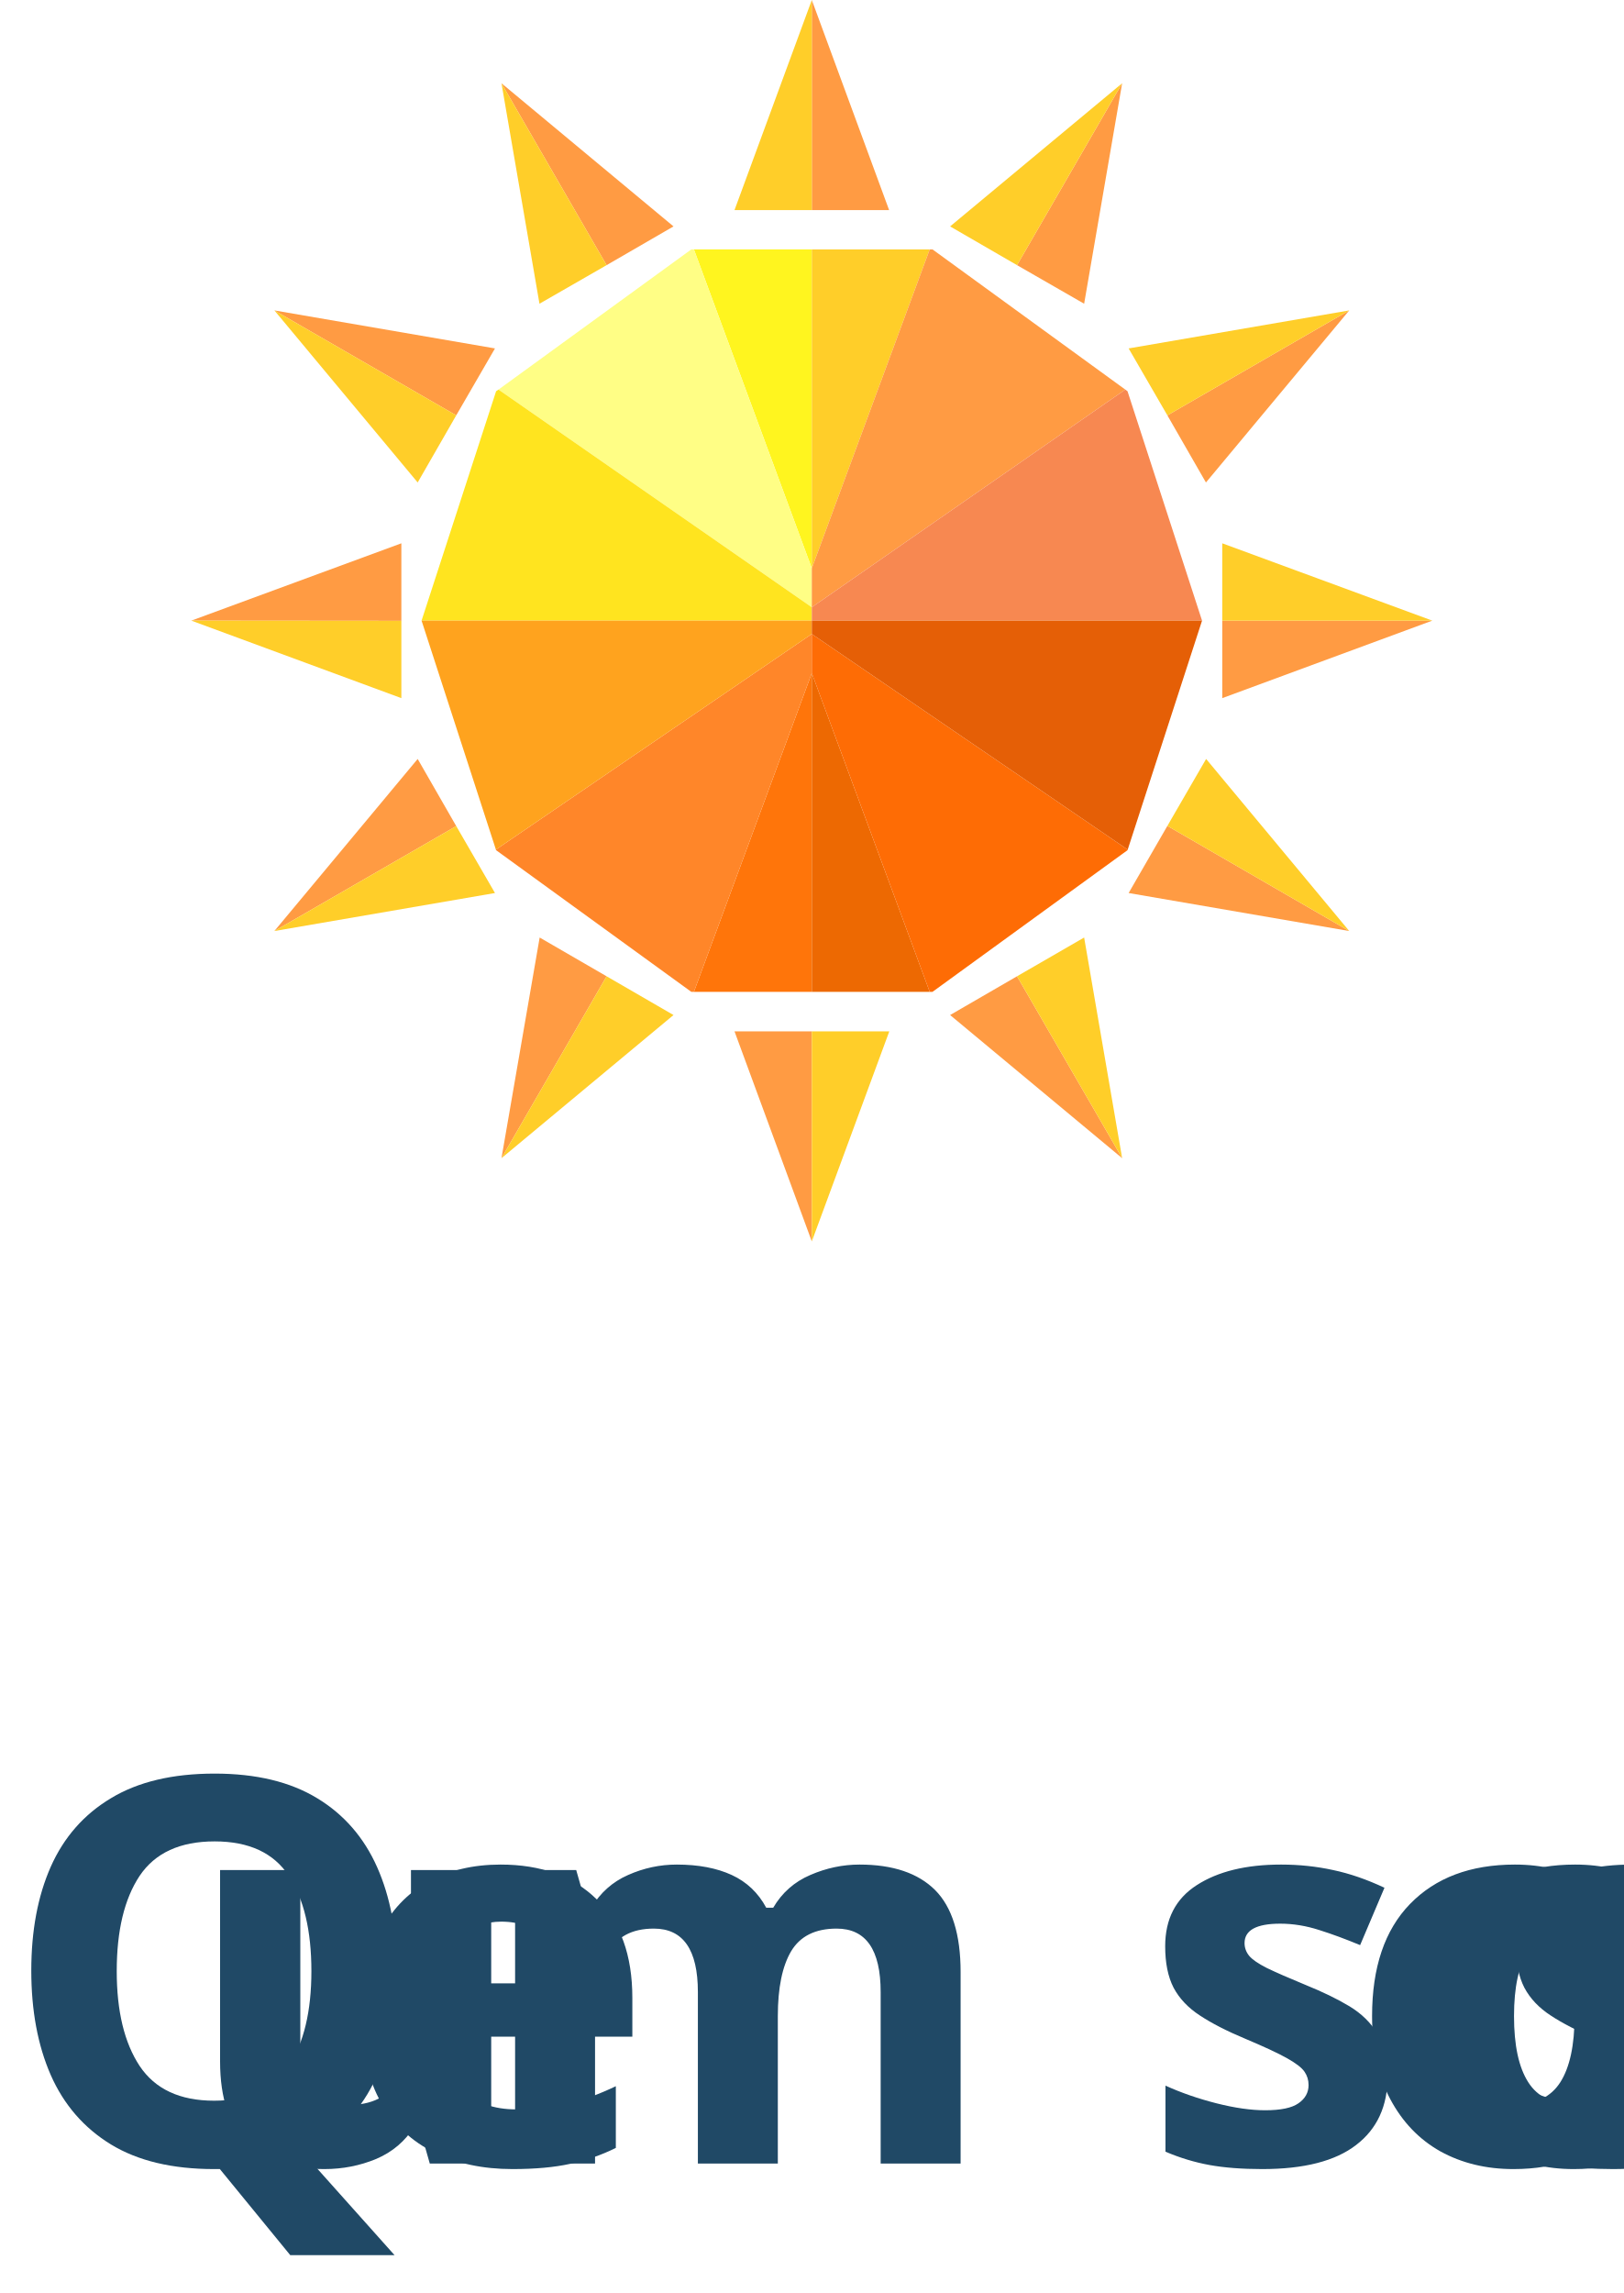
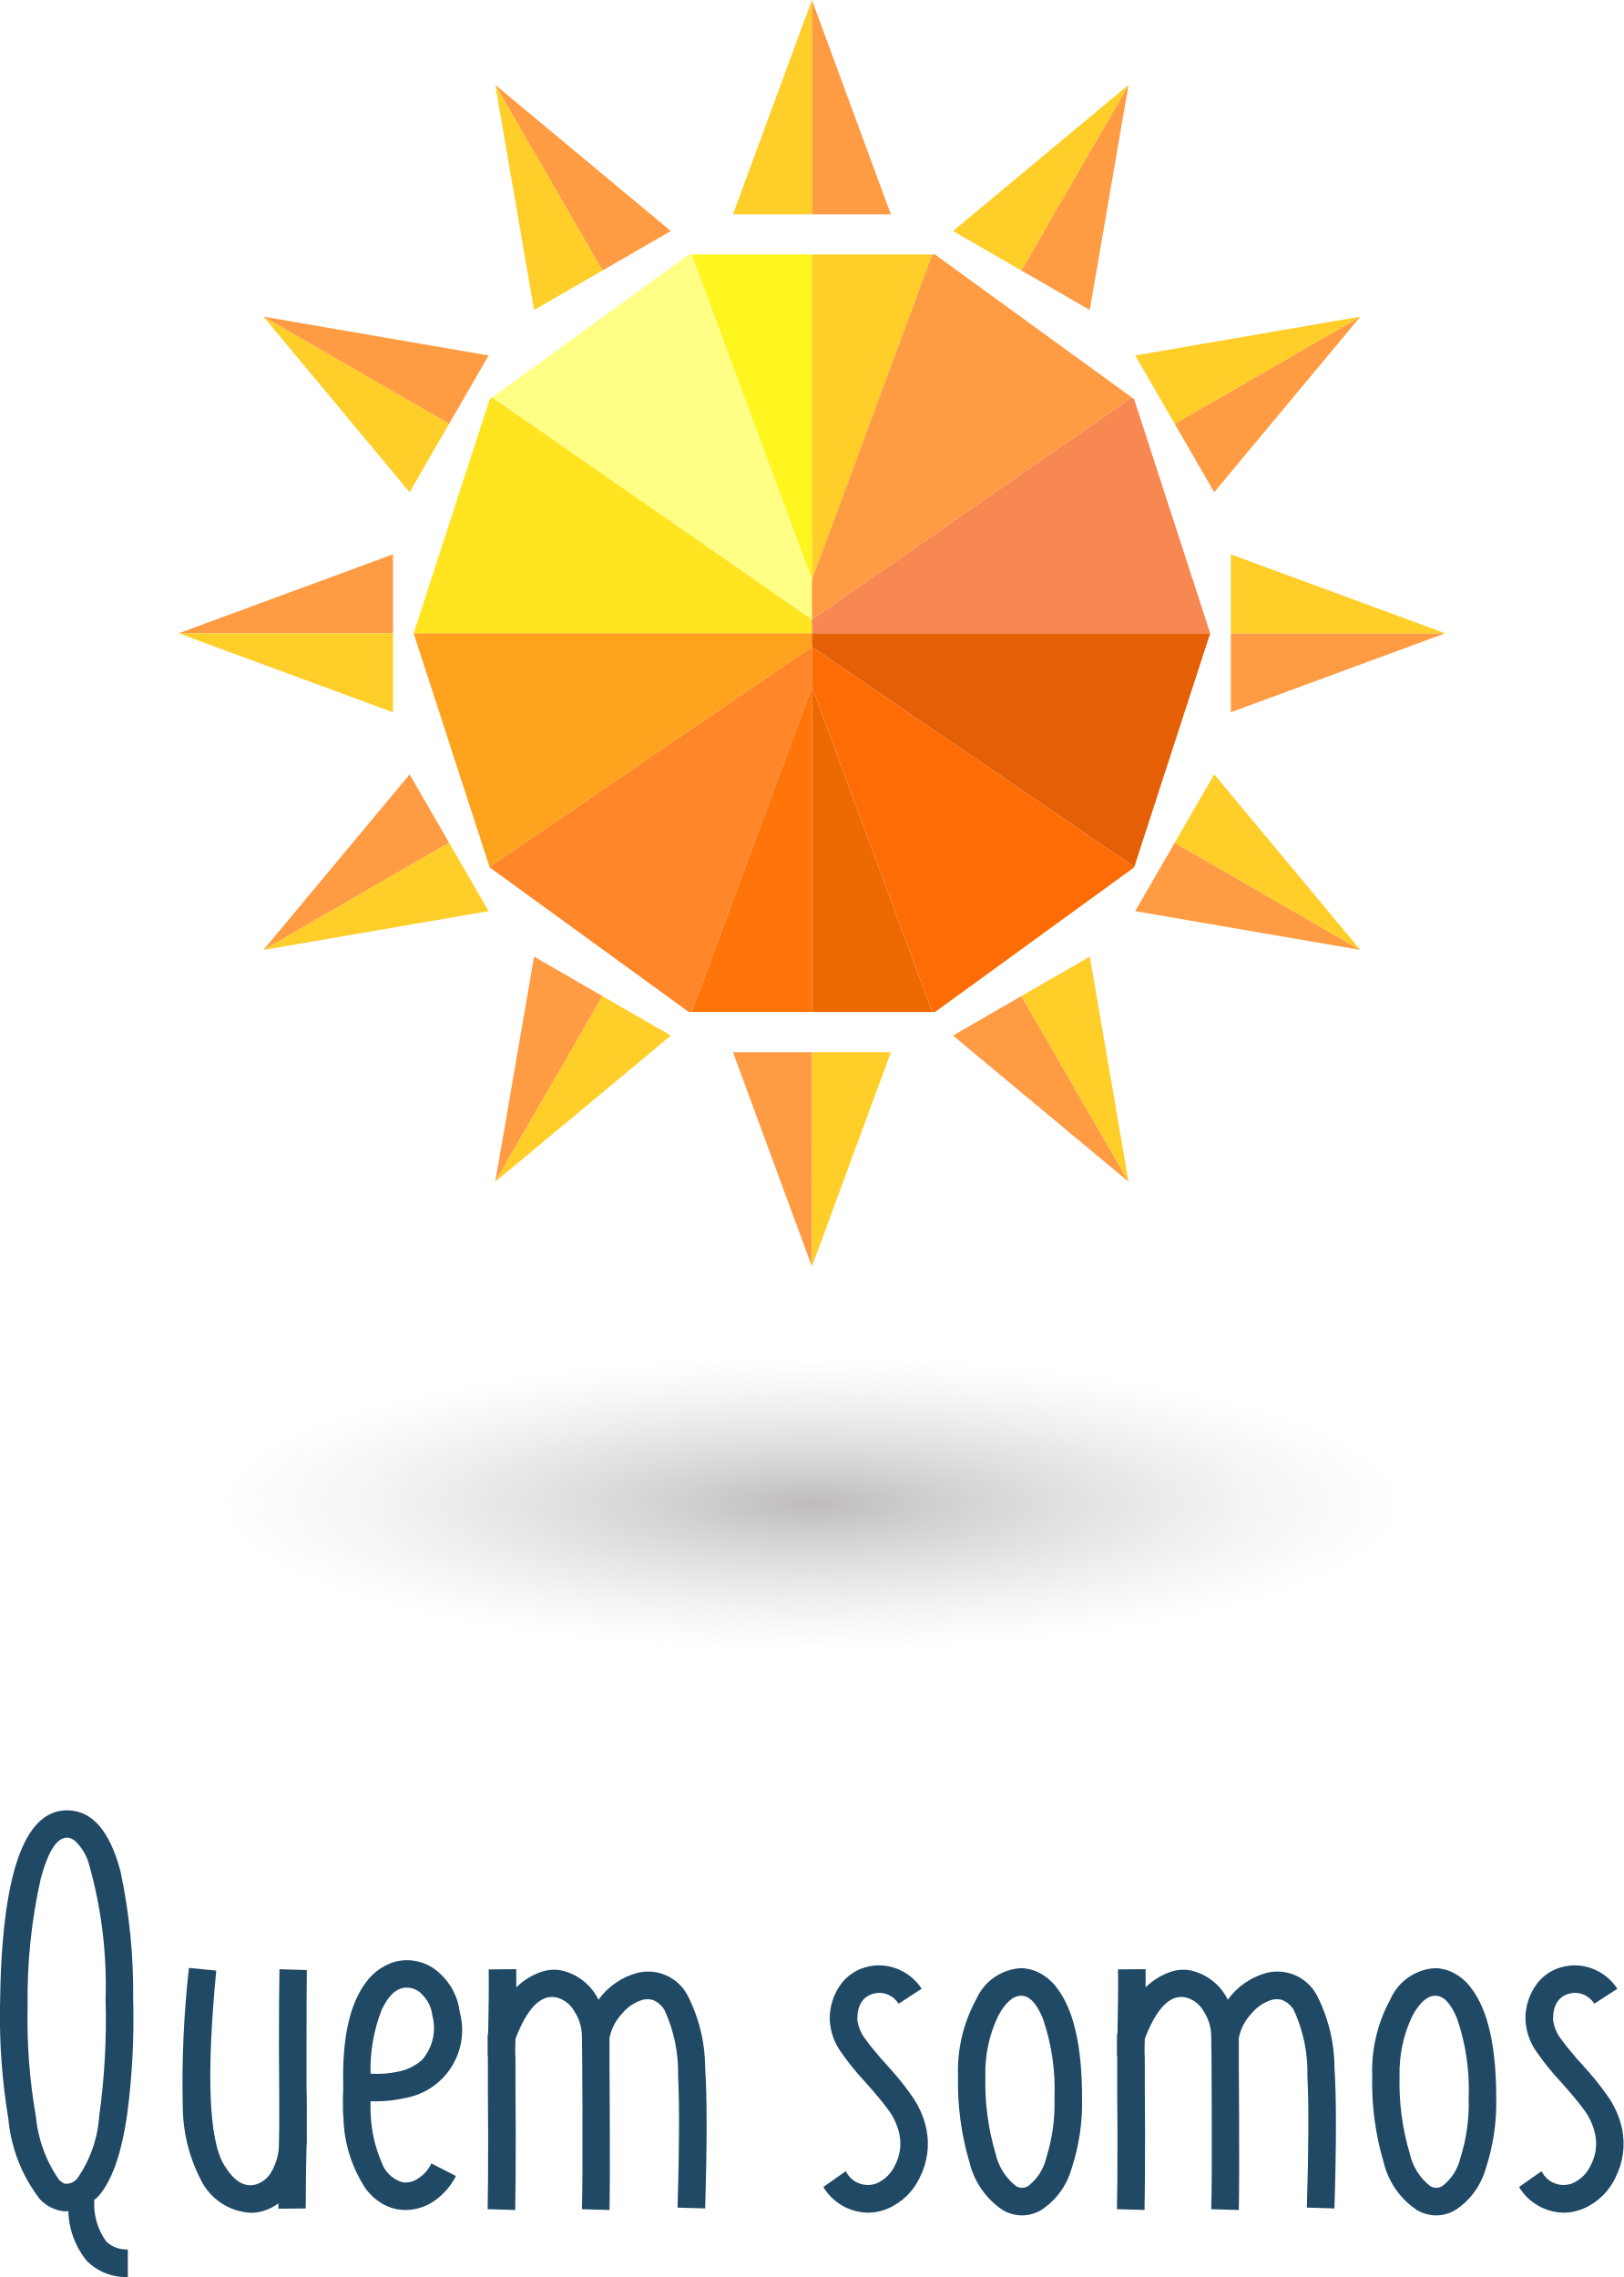
- <svg xmlns="http://www.w3.org/2000/svg" viewBox="0 0 87.58 123.66">
+ <svg xmlns="http://www.w3.org/2000/svg" viewBox="0 0 85.818 120.356">
  <defs>
-     <style>.cls-1{isolation:isolate;}.cls-2{font-size:29px;fill:#204966;font-family:SUNNLine-Bold, SUNN Line;font-weight:700;}.cls-3{letter-spacing:0.03em;}.cls-4{letter-spacing:-0.02em;}.cls-5{letter-spacing:-0.01em;}.cls-6{mix-blend-mode:multiply;fill:url(#Gradiente_sem_nome_13);}.cls-7{fill:#ff9b43;}.cls-8{fill:#ffce29;}.cls-9{fill:#ff750a;}.cls-10{fill:#fff51f;}.cls-11{fill:#fffe85;}.cls-12{fill:#ffe41f;}.cls-13{fill:#ff8629;}.cls-14{fill:#ffa31e;}.cls-15{fill:#ed6902;}.cls-16{fill:#f78851;}.cls-17{fill:#fe6c05;}.cls-18{fill:#e55f06;}</style>
-     <radialGradient id="Gradiente_sem_nome_13" cx="43.79" cy="26025.47" r="31.17" gradientTransform="translate(0 -6372.21) scale(1 0.25)" gradientUnits="userSpaceOnUse">
+     <style>.cls-1{isolation:isolate;}.cls-2{fill:#204966;}.cls-3{mix-blend-mode:multiply;fill:url(#Gradiente_sem_nome_13);}.cls-4{fill:#ff9b43;}.cls-5{fill:#ffce29;}.cls-6{fill:#ff750a;}.cls-7{fill:#fff51f;}.cls-8{fill:#fffe85;}.cls-9{fill:#ffe41f;}.cls-10{fill:#ff8629;}.cls-11{fill:#ffa31e;}.cls-12{fill:#ed6902;}.cls-13{fill:#f78851;}.cls-14{fill:#fe6c05;}.cls-15{fill:#e55f06;}</style>
+     <radialGradient id="Gradiente_sem_nome_13" cx="42.914" cy="26025.474" r="31.166" gradientTransform="translate(0 -6372.206) scale(1 0.2479)" gradientUnits="userSpaceOnUse">
      <stop offset="0" stop-color="#b6b1b3" stop-opacity="0.87" />
-       <stop offset="0.4" stop-color="#bfbdbe" stop-opacity="0.49" />
-       <stop offset="0.81" stop-color="#c8c8c8" stop-opacity="0.14" />
+       <stop offset="0.398" stop-color="#bfbdbe" stop-opacity="0.494" />
+       <stop offset="0.807" stop-color="#c8c8c8" stop-opacity="0.14" />
      <stop offset="1" stop-color="#ccc" stop-opacity="0" />
    </radialGradient>
  </defs>
  <g class="cls-1">
    <g id="Camada_2" data-name="Camada 2">
      <g id="Camada_1-2" data-name="Camada 1">
-         <text class="cls-2" transform="translate(0 116.68)">
-           <tspan class="cls-3">Q</tspan>
-           <tspan x="9.7" y="0">u</tspan>
-           <tspan class="cls-4" x="18.22" y="0">e</tspan>
-           <tspan x="25.52" y="0">m som</tspan>
-           <tspan class="cls-5" x="72.7" y="0">o</tspan>
-           <tspan x="80.46" y="0">s</tspan>
-         </text>
-         <path class="cls-6" d="M74.81,79.51c0,4.55-13.89,8.24-31,8.24s-31-3.69-31-8.24,13.89-8.24,31-8.24S74.81,75,74.81,79.51Z" />
-         <polygon class="cls-7" points="77.26 33.47 77.26 33.47 65.93 33.47 65.93 37.65 77.26 33.47" />
-         <polygon class="cls-8" points="65.93 29.3 65.93 33.47 77.26 33.47 65.93 29.3" />
-         <polygon class="cls-7" points="72.78 16.74 72.78 16.74 62.97 22.4 65.05 26.02 72.78 16.74" />
-         <polygon class="cls-8" points="60.88 18.79 62.97 22.4 72.78 16.74 60.88 18.79" />
-         <polygon class="cls-7" points="60.53 4.49 60.53 4.49 54.86 14.3 58.48 16.38 60.53 4.49" />
-         <polygon class="cls-8" points="51.25 12.21 54.86 14.3 60.53 4.49 51.25 12.21" />
-         <polygon class="cls-7" points="43.79 0 43.79 0 43.79 11.33 47.96 11.33 43.79 0" />
-         <polygon class="cls-8" points="39.62 11.33 43.79 11.33 43.79 0 39.62 11.33" />
-         <polygon class="cls-7" points="27.05 4.49 27.05 4.49 32.72 14.3 36.33 12.21 27.05 4.49" />
-         <polygon class="cls-8" points="29.1 16.38 32.72 14.3 27.05 4.49 29.1 16.38" />
-         <polygon class="cls-7" points="14.8 16.74 14.8 16.74 24.61 22.4 26.7 18.79 14.8 16.74" />
-         <polygon class="cls-8" points="22.53 26.02 24.61 22.4 14.8 16.74 22.53 26.02" />
-         <polygon class="cls-7" points="10.32 33.47 10.32 33.47 21.65 33.48 21.65 29.3 10.32 33.47" />
-         <polygon class="cls-8" points="21.65 37.65 21.65 33.48 10.32 33.47 21.65 37.65" />
-         <polygon class="cls-7" points="14.8 50.21 14.8 50.21 24.61 44.55 22.53 40.93 14.8 50.21" />
-         <polygon class="cls-8" points="26.7 48.16 24.61 44.55 14.8 50.21 26.7 48.16" />
-         <polygon class="cls-7" points="27.05 62.46 27.05 62.46 32.72 52.65 29.11 50.56 27.05 62.46" />
-         <polygon class="cls-8" points="36.33 54.74 32.72 52.65 27.05 62.46 36.33 54.74" />
-         <polygon class="cls-7" points="43.79 66.95 43.79 66.95 43.79 55.62 39.62 55.62 43.79 66.95" />
-         <polygon class="cls-8" points="47.97 55.62 43.79 55.62 43.79 66.95 47.97 55.62" />
-         <polygon class="cls-7" points="60.53 62.46 60.53 62.46 54.86 52.65 51.25 54.74 60.53 62.46" />
-         <polygon class="cls-8" points="58.48 50.56 54.86 52.65 60.53 62.46 58.48 50.56" />
-         <polygon class="cls-7" points="72.78 50.21 72.78 50.21 62.97 44.54 60.88 48.16 72.78 50.21" />
-         <polygon class="cls-8" points="65.06 40.93 62.97 44.54 72.78 50.21 65.06 40.93" />
-         <polygon class="cls-9" points="43.79 36.3 37.43 53.49 43.79 53.49 43.79 36.3" />
-         <polygon class="cls-10" points="43.79 13.45 37.43 13.45 43.79 30.65 43.79 13.45" />
-         <polygon class="cls-11" points="43.79 30.65 37.43 13.45 37.29 13.45 26.89 21.01 43.79 32.75 43.79 30.65" />
-         <polygon class="cls-12" points="43.79 32.75 26.89 21.01 26.76 21.1 22.74 33.47 43.79 33.47 43.79 32.75" />
-         <polygon class="cls-13" points="43.79 34.19 26.75 45.82 26.76 45.85 37.29 53.49 37.43 53.49 43.79 36.3 43.79 34.19" />
-         <polygon class="cls-14" points="43.79 33.47 22.74 33.47 26.75 45.82 43.79 34.19 43.79 33.47" />
-         <polygon class="cls-15" points="43.79 36.3 50.15 53.49 43.79 53.49 43.79 36.3" />
-         <polygon class="cls-8" points="43.79 13.45 50.15 13.45 43.79 30.65 43.79 13.45" />
-         <polygon class="cls-7" points="43.79 30.65 50.15 13.45 50.3 13.45 60.7 21.01 43.79 32.75 43.79 30.65" />
-         <polygon class="cls-16" points="43.79 32.75 60.7 21.01 60.82 21.1 64.84 33.47 43.79 33.47 43.79 32.75" />
-         <polygon class="cls-17" points="43.79 34.19 60.83 45.82 60.82 45.85 50.3 53.49 50.15 53.49 43.79 36.3 43.79 34.19" />
-         <polygon class="cls-18" points="43.79 33.47 64.84 33.47 60.83 45.82 43.79 34.19 43.79 33.47" />
+         <path class="cls-2" d="M4.986,116.264a3.341,3.341,0,0,0,.637,2.223,1.532,1.532,0,0,0,1.133.41v1.459a2.905,2.905,0,0,1-2.167-.85,4.33,4.33,0,0,1-.977-2.634H3.57l-.057.015a1.669,1.669,0,0,1-.637-.128,2.011,2.011,0,0,1-.765-.51,8.171,8.171,0,0,1-1.671-4.263,32.758,32.758,0,0,1-.439-5.947q.099-10.351,3.54-10.35,1.983,0,2.832,3.243a30.782,30.782,0,0,1,.665,6.74,38.18,38.18,0,0,1-.311,6.046q-.467,3.299-1.628,4.475l-.057.042ZM1.46,106.055a29.727,29.727,0,0,0,.439,5.834A6.941,6.941,0,0,0,3.131,115.23a1.211,1.211,0,0,0,.255.184.286.286,0,0,0,.085.014h.043a.66.66,0,0,0,.241-.043.867.867,0,0,0,.311-.212,6.495,6.495,0,0,0,1.175-3.3,36.918,36.918,0,0,0,.34-6.188,23.499,23.499,0,0,0-.906-7.25A2.698,2.698,0,0,0,4.023,97.36a.797.797,0,0,0-.269-.183.588.588,0,0,0-.212-.043q-.807,0-1.388,2.166A28.725,28.725,0,0,0,1.46,106.055Z" />
+         <path class="cls-2" d="M16.215,113.22v.1l-.014.099q-.014.453-.014.751-.014.453-.014.835-.014.992-.014,1.728l-1.444.014v-.283a2.619,2.619,0,0,1-.779.397,2.312,2.312,0,0,1-.68.1,3.109,3.109,0,0,1-2.662-1.784,8.507,8.507,0,0,1-.934-3.852,54.374,54.374,0,0,1,.326-7.307l1.444.142q-.793,8.269.411,10.266.779,1.304,1.699,1.034a1.417,1.417,0,0,0,.807-.665,2.936,2.936,0,0,0,.397-1.473q.014-.609.014-.879v-1.826q-.014-1.289-.014-2.351,0-2.988.028-4.177l1.444.042q-.014,1.105-.014,3.937v2.294q.014.482.014,1.005V113.22Z" />
+         <path class="cls-2" d="M20.973,116.774a2.606,2.606,0,0,1-.779-.298,2.949,2.949,0,0,1-.85-.765A7.074,7.074,0,0,1,18.155,111.96a5.192,5.192,0,0,1-.028-.596v-.623l.014-.297v-.255q-.085-3.766,1.246-5.466a2.915,2.915,0,0,1,1.09-.878,2.166,2.166,0,0,1,.467-.17,3.003,3.003,0,0,1,.368-.057,2.506,2.506,0,0,1,1.954.708,3.261,3.261,0,0,1,1.034,2.025,3.645,3.645,0,0,1-2.889,4.545,7.066,7.066,0,0,1-1.827.17v.41c0,.143.005.265.014.369a7.127,7.127,0,0,0,.566,2.436,1.659,1.659,0,0,0,1.09,1.062,1.121,1.121,0,0,0,.85-.198,1.849,1.849,0,0,0,.694-.793l1.303.666a3.556,3.556,0,0,1-1.147,1.316,2.688,2.688,0,0,1-1.515.481A2.962,2.962,0,0,1,20.973,116.774Zm.028-7.265a2.652,2.652,0,0,0,1.317-.638,2.564,2.564,0,0,0,.538-2.322,1.871,1.871,0,0,0-.51-1.09,1.1,1.1,0,0,0-.92-.397q-.736.057-1.246,1.161a8.608,8.608,0,0,0-.595,3.384A5.226,5.226,0,0,0,21.001,109.51Z" />
+         <path class="cls-2" d="M36.322,105.431a8.443,8.443,0,0,1,.949,3.852q.156,2.309,0,7.448l-1.458-.043q.141-4.743.028-6.938a7.878,7.878,0,0,0-.722-3.512,1.289,1.289,0,0,0-.609-.524.981.981,0,0,0-.283-.042,1.273,1.273,0,0,0-.241.027,2.241,2.241,0,0,0-1.119.751,2.582,2.582,0,0,0-.651,1.274v1.43q.014,1.374.014,2.578.014,3.724-.014,5.083l-1.458-.042q.042-1.403.028-5.354-.014-1.33-.014-2.606-.014-1.104-.014-1.133a2.462,2.462,0,0,0-.411-1.387,1.494,1.494,0,0,0-.977-.723q-1.203-.212-2.124,2.195-.014.608-.014.665c.009.151.014.278.014.382v1.459q.014,1.289.014,2.365,0,3.002-.028,4.177l-1.458-.042q.029-1.104.028-3.938,0-1.02-.014-2.279v-1.855h-.014v-1.146l.028-.07q.014-.482.014-.808l.014-.892q.014-1.02,0-1.685l1.458-.014v.963a3.464,3.464,0,0,1,1.331-.822,2.095,2.095,0,0,1,1.005-.084A2.889,2.889,0,0,1,31.635,105.7a3.688,3.688,0,0,1,2.039-1.416A2.359,2.359,0,0,1,36.322,105.431Z" />
+         <path class="cls-2" d="M43.516,115.598l1.19-.836a1.291,1.291,0,0,0,1.643.638,1.911,1.911,0,0,0,.963-.963,2.423,2.423,0,0,0,.227-1.628,3.372,3.372,0,0,0-.651-1.374q-.34-.467-1.147-1.374a14.083,14.083,0,0,1-1.303-1.613,3.188,3.188,0,0,1-.581-1.699,3.063,3.063,0,0,1,.609-1.898,2.447,2.447,0,0,1,1.26-.863,2.61,2.61,0,0,1,1.671.07,2.71,2.71,0,0,1,1.317,1.062l-1.218.793a1.233,1.233,0,0,0-.595-.496,1.181,1.181,0,0,0-.765-.027q-.821.24-.821,1.359a2.115,2.115,0,0,0,.481,1.103,6.591,6.591,0,0,0,.481.609l.269.326.283.31.34.383.34.397q.368.453.637.836a4.749,4.749,0,0,1,.821,1.826,3.916,3.916,0,0,1-.34,2.535,3.313,3.313,0,0,1-1.713,1.67,2.649,2.649,0,0,1-1.034.213A2.806,2.806,0,0,1,43.516,115.598Z" />
+         <path class="cls-2" d="M52.975,116.802a4.213,4.213,0,0,1-1.728-2.492,14.824,14.824,0,0,1-.609-4.573,7.867,7.867,0,0,1,.963-4.064A2.754,2.754,0,0,1,53.98,104.03a1.567,1.567,0,0,1,.354.042,2.029,2.029,0,0,1,.467.142,2.683,2.683,0,0,1,1.062.863q1.331,1.714,1.331,5.82a11.148,11.148,0,0,1-.566,3.767,3.856,3.856,0,0,1-1.572,2.138,1.972,1.972,0,0,1-1.034.298A2.045,2.045,0,0,1,52.975,116.802Zm-.227-10.223a6.951,6.951,0,0,0-.665,3.157,13.143,13.143,0,0,0,.538,4.093,3.006,3.006,0,0,0,1.09,1.727.614.614,0,0,0,.623,0,2.603,2.603,0,0,0,.963-1.486,9.495,9.495,0,0,0,.439-3.172,11.505,11.505,0,0,0-.609-4.191q-.496-1.217-1.147-1.218T52.748,106.579Z" />
+         <path class="cls-2" d="M69.585,105.431a8.444,8.444,0,0,1,.949,3.852q.156,2.309,0,7.448l-1.458-.043q.141-4.743.028-6.938a7.878,7.878,0,0,0-.722-3.512,1.29,1.29,0,0,0-.609-.524.982.982,0,0,0-.283-.042,1.273,1.273,0,0,0-.241.027,2.241,2.241,0,0,0-1.119.751,2.582,2.582,0,0,0-.651,1.274v1.43q.014,1.374.014,2.578.014,3.724-.014,5.083l-1.458-.042q.043-1.403.028-5.354-.014-1.33-.014-2.606-.014-1.104-.014-1.133a2.462,2.462,0,0,0-.411-1.387,1.494,1.494,0,0,0-.977-.723q-1.203-.212-2.124,2.195-.014.608-.014.665c.009.151.014.278.014.382v1.459q.014,1.289.014,2.365,0,3.002-.028,4.177l-1.458-.042q.029-1.104.028-3.938,0-1.02-.014-2.279v-1.855h-.014v-1.146l.028-.07q.014-.482.014-.808l.014-.892q.014-1.02,0-1.685l1.458-.014v.963a3.464,3.464,0,0,1,1.331-.822,2.095,2.095,0,0,1,1.005-.084A2.889,2.889,0,0,1,64.898,105.7a3.688,3.688,0,0,1,2.039-1.416A2.359,2.359,0,0,1,69.585,105.431Z" />
+         <path class="cls-2" d="M74.866,116.802a4.213,4.213,0,0,1-1.728-2.492,14.821,14.821,0,0,1-.609-4.573,7.867,7.867,0,0,1,.963-4.064,2.754,2.754,0,0,1,2.379-1.643,1.567,1.567,0,0,1,.354.042,2.029,2.029,0,0,1,.467.142,2.683,2.683,0,0,1,1.062.863q1.331,1.714,1.331,5.82a11.146,11.146,0,0,1-.566,3.767,3.856,3.856,0,0,1-1.572,2.138,1.972,1.972,0,0,1-1.034.298A2.045,2.045,0,0,1,74.866,116.802ZM74.64,106.579a6.951,6.951,0,0,0-.665,3.157,13.143,13.143,0,0,0,.538,4.093,3.006,3.006,0,0,0,1.09,1.727.614.614,0,0,0,.623,0,2.603,2.603,0,0,0,.963-1.486,9.495,9.495,0,0,0,.439-3.172,11.505,11.505,0,0,0-.609-4.191q-.496-1.217-1.147-1.218T74.64,106.579Z" />
+         <path class="cls-2" d="M80.29,115.598l1.19-.836a1.291,1.291,0,0,0,1.643.638,1.911,1.911,0,0,0,.963-.963,2.424,2.424,0,0,0,.227-1.628,3.372,3.372,0,0,0-.651-1.374q-.34-.467-1.147-1.374A14.075,14.075,0,0,1,81.21,108.448a3.188,3.188,0,0,1-.581-1.699,3.063,3.063,0,0,1,.609-1.898,2.447,2.447,0,0,1,1.26-.863,2.61,2.61,0,0,1,1.671.07,2.71,2.71,0,0,1,1.317,1.062l-1.218.793a1.233,1.233,0,0,0-.595-.496,1.181,1.181,0,0,0-.765-.027q-.821.24-.821,1.359a2.115,2.115,0,0,0,.481,1.103,6.594,6.594,0,0,0,.481.609l.269.326.283.31.34.383.34.397q.368.453.637.836a4.749,4.749,0,0,1,.821,1.826,3.916,3.916,0,0,1-.34,2.535,3.313,3.313,0,0,1-1.713,1.67,2.65,2.65,0,0,1-1.034.213A2.806,2.806,0,0,1,80.29,115.598Z" />
+         <path class="cls-3" d="M73.933,79.51c0,4.548-13.888,8.236-31.02,8.236S11.895,84.058,11.895,79.51c0-4.55,13.888-8.238,31.019-8.238S73.933,74.96,73.933,79.51Z" />
+         <polygon class="cls-4" points="76.387 33.474 76.387 33.474 65.057 33.474 65.057 37.647 76.387 33.474" />
+         <polygon class="cls-5" points="65.057 29.302 65.057 33.474 76.387 33.474 65.057 29.302" />
+         <polygon class="cls-4" points="71.903 16.737 71.903 16.737 62.09 22.402 64.177 26.017 71.903 16.737" />
+         <polygon class="cls-5" points="60.003 18.789 62.09 22.402 71.903 16.737 60.003 18.789" />
+         <polygon class="cls-4" points="59.65 4.486 59.65 4.486 53.985 14.297 57.599 16.385 59.65 4.486" />
+         <polygon class="cls-5" points="50.372 12.211 53.985 14.297 59.65 4.486 50.372 12.211" />
+         <polygon class="cls-4" points="42.914 0 42.914 0 42.914 11.331 47.087 11.331 42.914 0" />
+         <polygon class="cls-5" points="38.741 11.331 42.914 11.331 42.914 0 38.741 11.331" />
+         <polygon class="cls-4" points="26.177 4.486 26.177 4.486 31.843 14.299 35.457 12.211 26.177 4.486" />
+         <polygon class="cls-5" points="28.228 16.385 31.843 14.299 26.177 4.486 28.228 16.385" />
+         <polygon class="cls-4" points="13.925 16.737 13.925 16.737 23.737 22.403 25.825 18.789 13.925 16.737" />
+         <polygon class="cls-5" points="21.65 26.018 23.737 22.403 13.925 16.737 21.65 26.018" />
+         <polygon class="cls-4" points="9.441 33.474 9.441 33.474 20.772 33.475 20.772 29.3 9.441 33.474" />
+         <polygon class="cls-5" points="20.772 37.649 20.772 33.475 9.441 33.474 20.772 37.649" />
+         <polygon class="cls-4" points="13.925 50.211 13.925 50.211 23.737 44.546 21.651 40.931 13.925 50.211" />
+         <polygon class="cls-5" points="25.825 48.161 23.737 44.546 13.925 50.211 25.825 48.161" />
+         <polygon class="cls-4" points="26.177 62.462 26.177 62.462 31.844 52.652 28.229 50.564 26.177 62.462" />
+         <polygon class="cls-5" points="35.458 54.739 31.844 52.652 26.177 62.462 35.458 54.739" />
+         <polygon class="cls-4" points="42.914 66.948 42.914 66.948 42.915 55.616 38.741 55.616 42.914 66.948" />
+         <polygon class="cls-5" points="47.089 55.618 42.915 55.616 42.914 66.948 47.089 55.618" />
+         <polygon class="cls-4" points="59.65 62.462 59.65 62.462 53.986 52.649 50.37 54.737 59.65 62.462" />
+         <polygon class="cls-5" points="57.602 50.564 53.986 52.649 59.65 62.462 57.602 50.564" />
+         <polygon class="cls-4" points="71.903 50.211 71.903 50.211 62.09 44.544 60.001 48.16 71.903 50.211" />
+         <polygon class="cls-5" points="64.179 40.93 62.09 44.544 71.903 50.211 64.179 40.93" />
+         <polygon class="cls-6" points="42.915 36.304 36.554 53.494 42.915 53.494 42.915 36.304" />
+         <polygon class="cls-7" points="42.915 13.452 36.552 13.452 42.915 30.646 42.915 13.452" />
+         <polygon class="cls-8" points="42.915 30.646 36.552 13.452 36.41 13.452 26.011 21.007 42.915 32.747 42.915 30.646" />
+         <polygon class="cls-9" points="42.915 32.747 26.011 21.007 25.883 21.101 21.863 33.474 42.915 33.474 42.915 32.747" />
+         <polygon class="cls-10" points="42.915 34.189 25.873 45.819 25.883 45.848 36.41 53.494 36.554 53.494 42.915 36.304 42.915 34.189" />
+         <polygon class="cls-11" points="42.915 33.474 21.863 33.474 25.873 45.819 42.915 34.189 42.915 33.474" />
+         <polygon class="cls-12" points="42.915 36.304 49.275 53.494 42.915 53.494 42.915 36.304" />
+         <polygon class="cls-5" points="42.915 13.452 49.277 13.452 42.915 30.646 42.915 13.452" />
+         <polygon class="cls-4" points="42.915 30.646 49.277 13.452 49.419 13.452 59.819 21.007 42.915 32.747 42.915 30.646" />
+         <polygon class="cls-13" points="42.915 32.747 59.819 21.007 59.945 21.101 63.966 33.474 42.915 33.474 42.915 32.747" />
+         <polygon class="cls-14" points="42.915 34.189 59.955 45.819 59.945 45.848 49.419 53.494 49.275 53.494 42.915 36.304 42.915 34.189" />
+         <polygon class="cls-15" points="42.915 33.474 63.966 33.474 59.955 45.819 42.915 34.189 42.915 33.474" />
      </g>
    </g>
  </g>
</svg>
